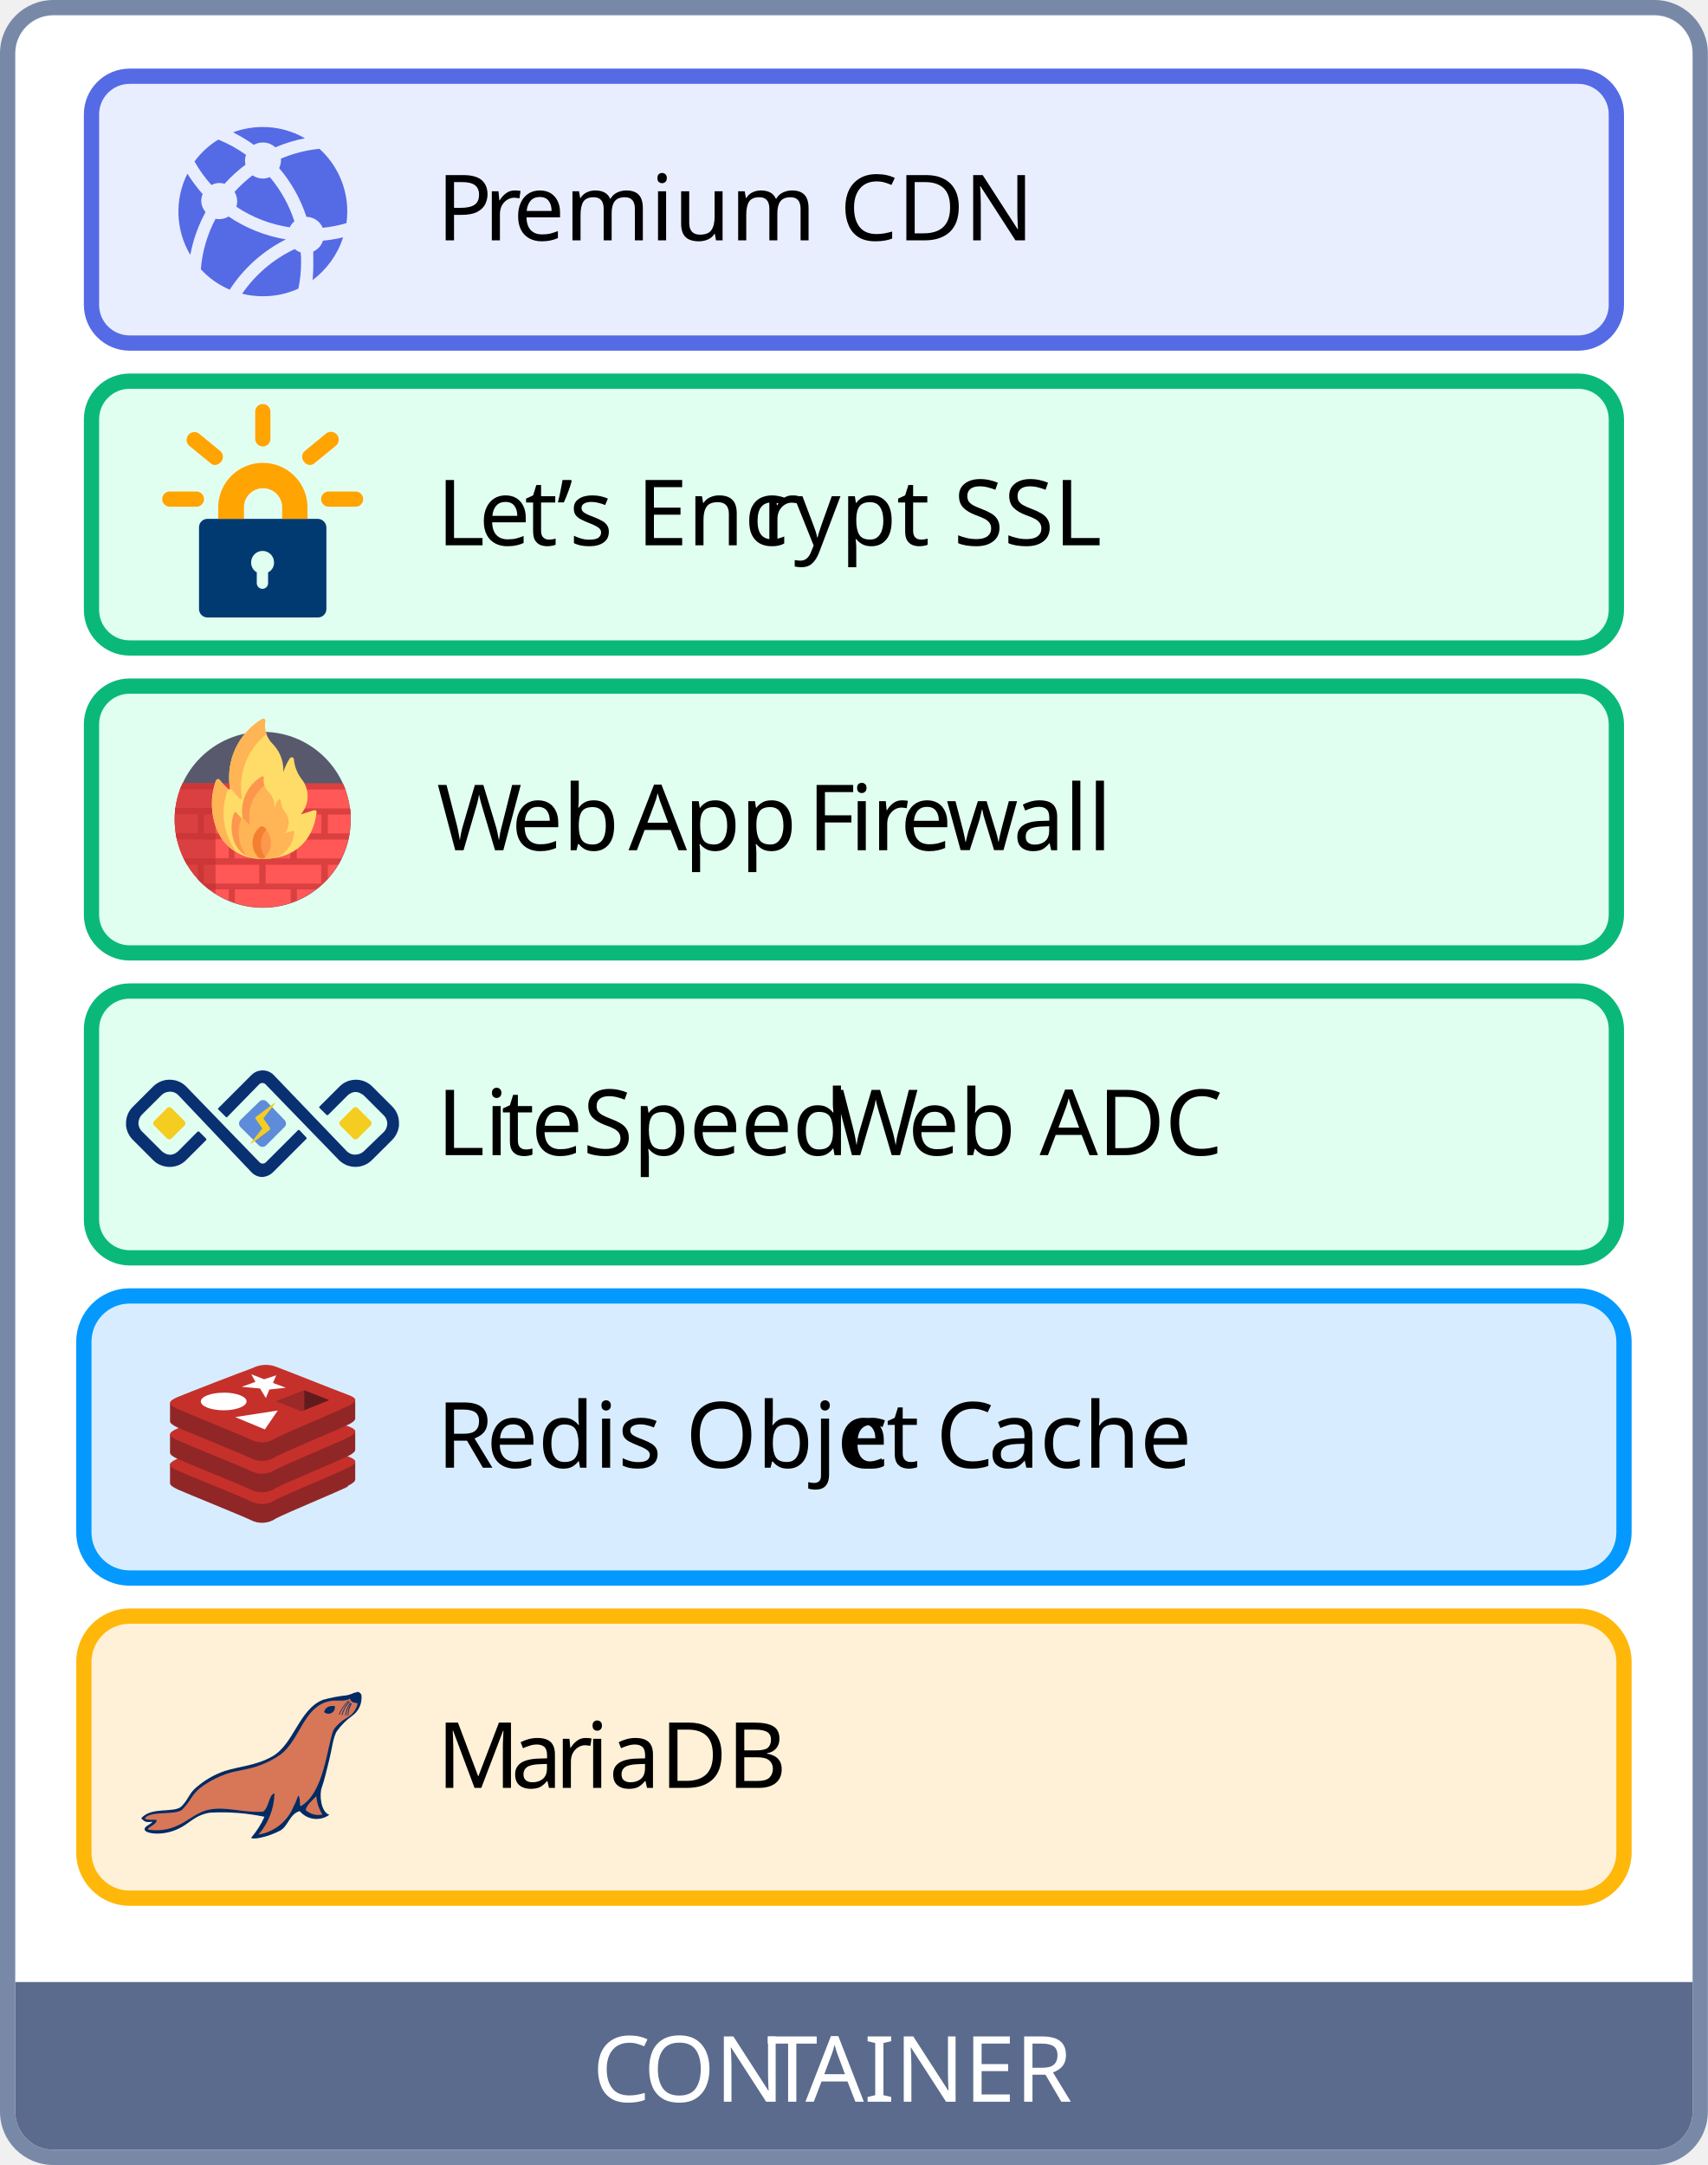
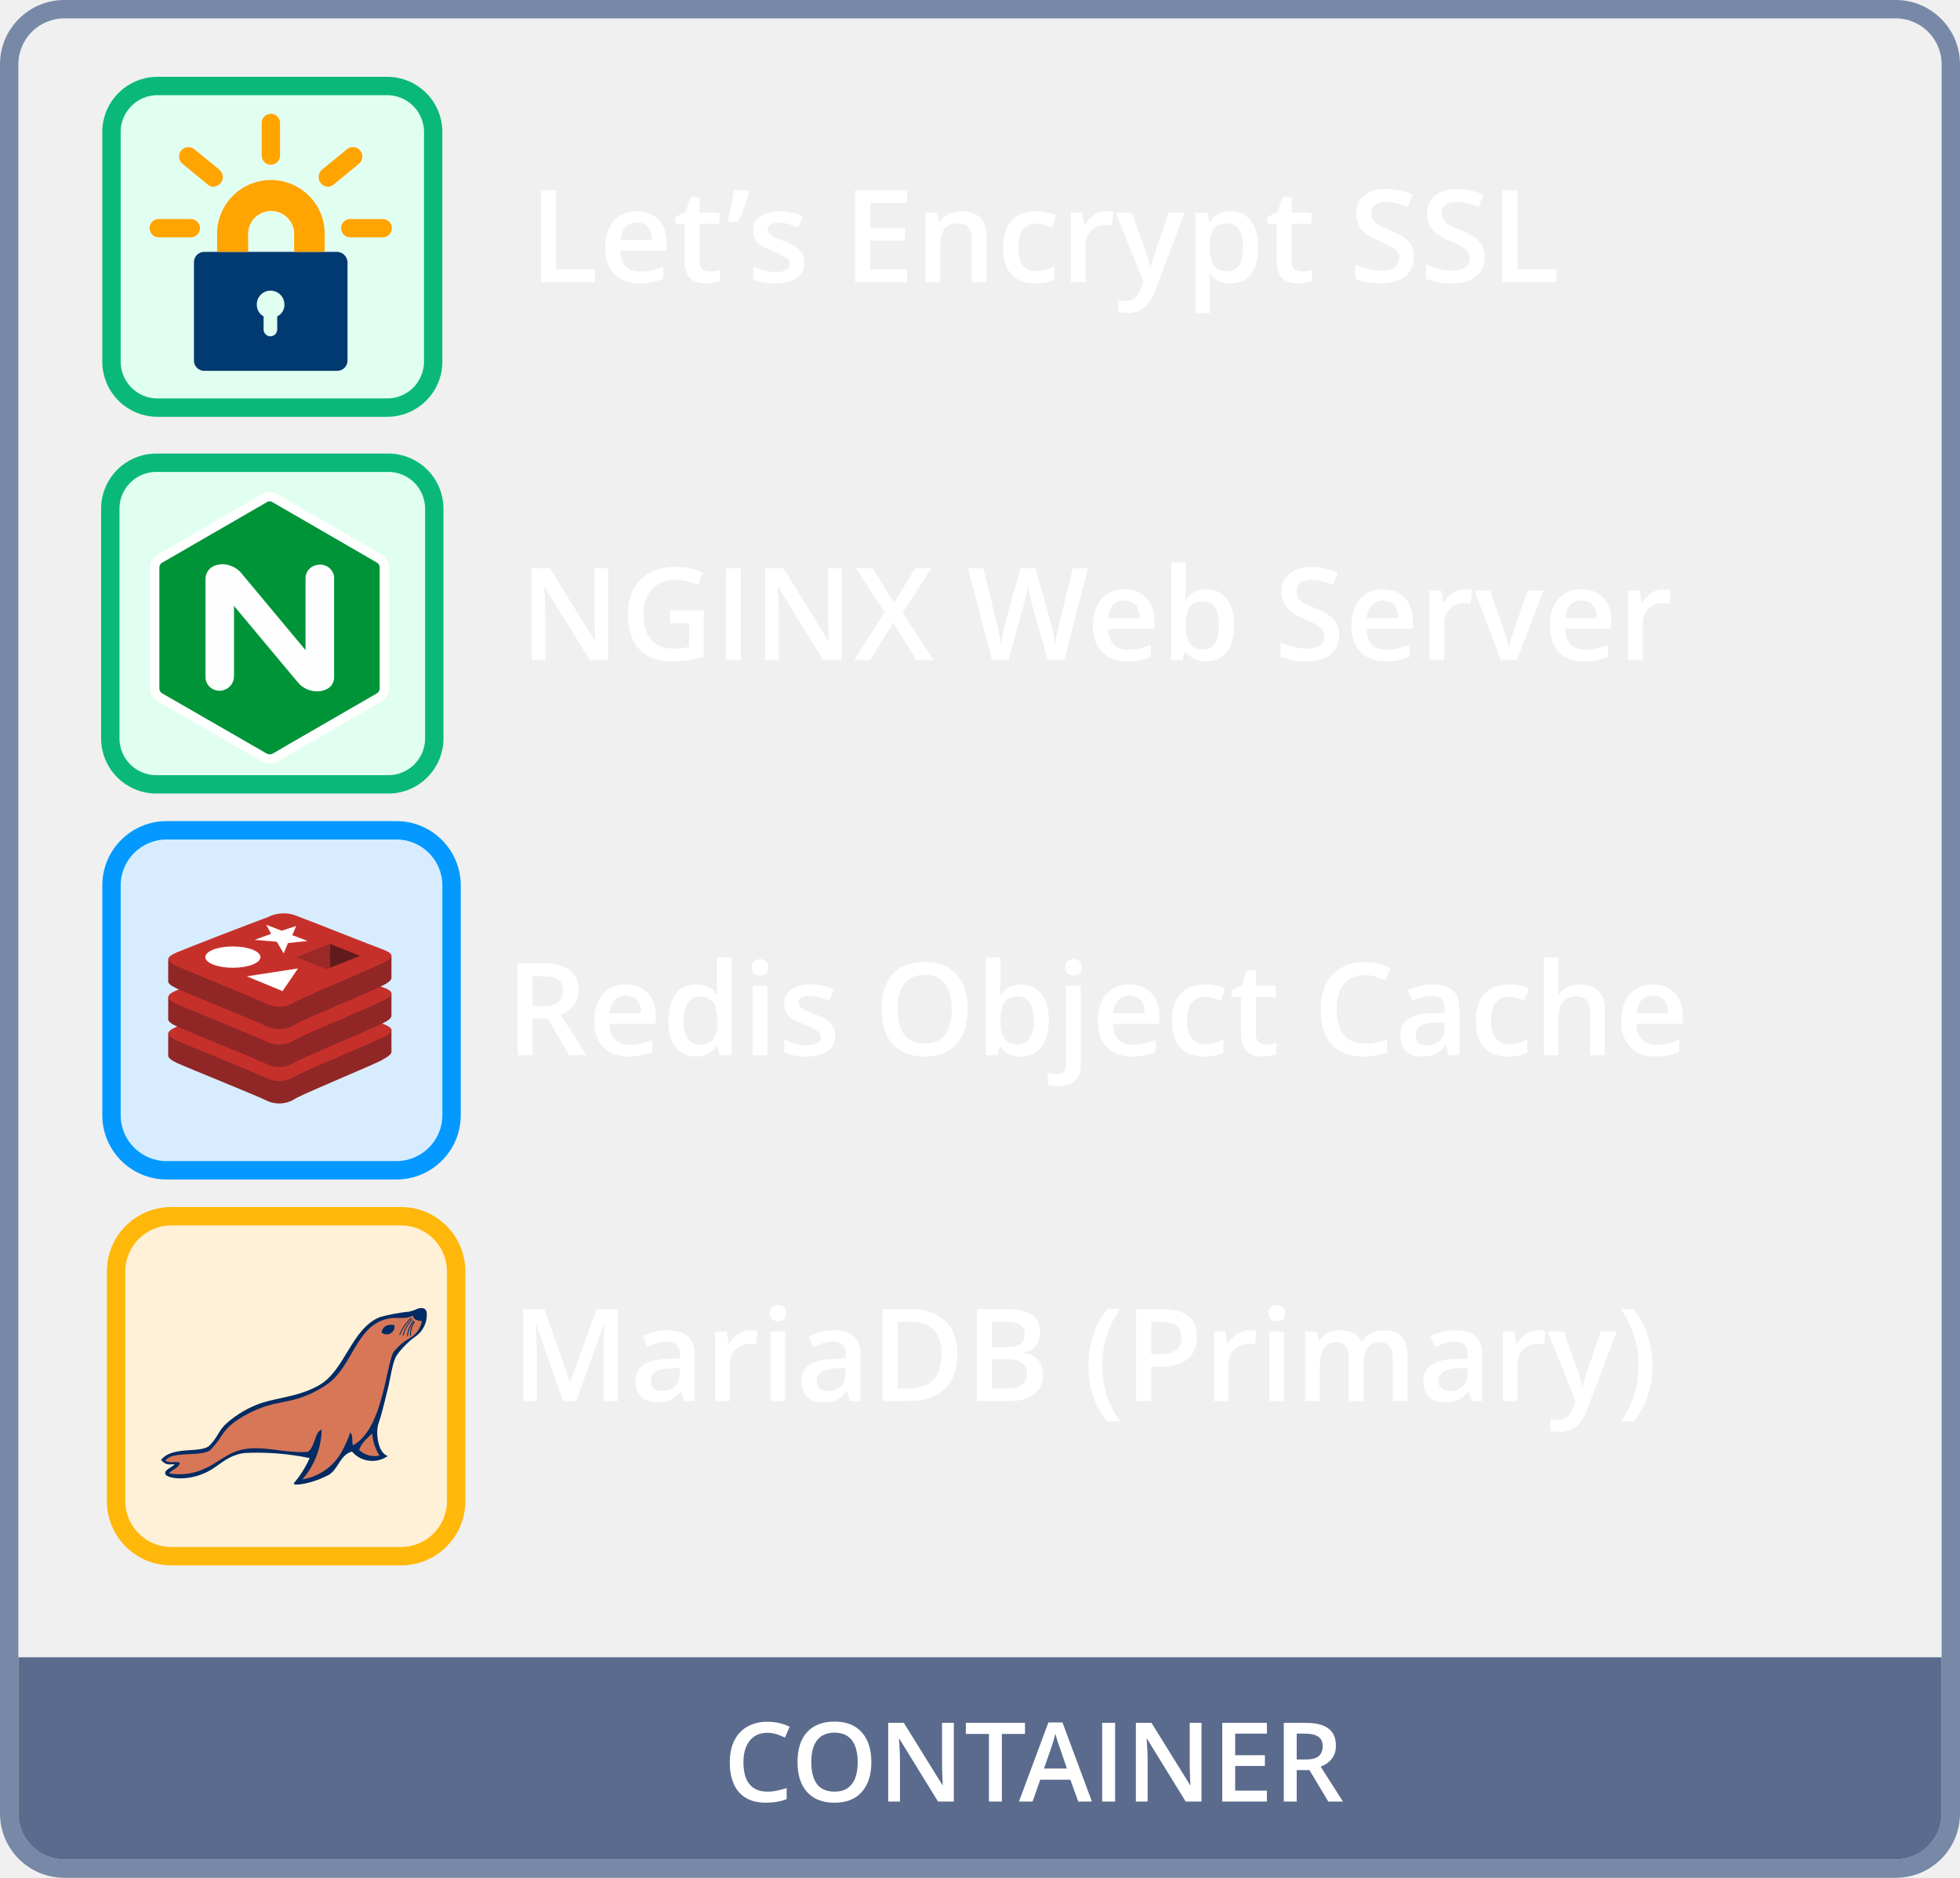
- <svg xmlns="http://www.w3.org/2000/svg" viewBox="0 0 224 284">
+ <svg xmlns="http://www.w3.org/2000/svg" viewBox="0 0 213.25 204.36">
  <defs>
-     <style>.cls-1,.cls-49{fill:#fff;}.cls-2{fill:#7889a8;}.cls-3{fill:#5b6b8d;}.cls-4{fill:#e9eeff;stroke:#556ae5;}.cls-4,.cls-9{stroke-miterlimit:10;stroke-width:2px;}.cls-49,.cls-5{font-size:12px;font-family:OpenSans-Regular, OpenSans Regular;}.cls-6{letter-spacing:-0.02em;}.cls-7{letter-spacing:-0.01em;}.cls-8{fill:#556ae5;}.cls-9{fill:#e1fff1;stroke:#0ab979;}.cls-10{letter-spacing:-0.01em;}.cls-11{letter-spacing:0.02em;}.cls-12{letter-spacing:-0.07em;}.cls-13{letter-spacing:0.03em;}.cls-14{letter-spacing:0em;}.cls-15{fill:#003a70;}.cls-16{fill:#ffa400;}.cls-17{letter-spacing:-0.03em;}.cls-18{letter-spacing:0em;}.cls-19{letter-spacing:-0.03em;}.cls-20{letter-spacing:0em;}.cls-21{letter-spacing:0em;}.cls-22{fill:#58596c;}.cls-23{fill:#ff5856;}.cls-24{fill:#db4040;}.cls-25{fill:#cc3636;}.cls-26{fill:#ffdc67;}.cls-27{fill:#ffb456;}.cls-28{fill:#fc974d;}.cls-29{fill:#f47f31;}.cls-30{letter-spacing:-0.01em;}.cls-31{letter-spacing:-0.04em;}.cls-32{fill:#5e8cda;}.cls-33{fill:#f5cd21;}.cls-34{fill:#093071;}.cls-35{fill:#d7edff;}.cls-36{fill:#0399ff;}.cls-37{letter-spacing:0em;}.cls-38{letter-spacing:0.01em;}.cls-39{letter-spacing:-0.01em;}.cls-40{fill:#912626;}.cls-41{fill:#c6302b;}.cls-42{fill:#621b1c;}.cls-43{fill:#9a2928;}.cls-44{fill:#fff1d7;}.cls-45{fill:#ffb70a;}.cls-46{letter-spacing:0.01em;}.cls-47{fill:#002b64;}.cls-48{fill:#d77758;}.cls-50{letter-spacing:-0.02em;}.cls-51{letter-spacing:-0.08em;}</style>
+     <style>.cls-1{fill:#7889a8;}.cls-2{fill:#5b6b8d;}.cls-3{fill:#e1fff1;stroke:#0ab979;stroke-miterlimit:10;stroke-width:2px;}.cls-17,.cls-18,.cls-4{fill:#fff;}.cls-5{fill:#003a70;}.cls-6{fill:#ffa400;}.cls-7{fill:#d7edff;}.cls-8{fill:#0399ff;}.cls-9{fill:#912626;}.cls-10{fill:#c6302b;}.cls-11{fill:#621b1c;}.cls-12{fill:#9a2928;}.cls-13{fill:#fff1d7;}.cls-14{fill:#ffb70a;}.cls-15{fill:#002b64;}.cls-16{fill:#d77758;}.cls-17{font-size:12px;}.cls-17,.cls-18{font-family:OpenSans-SemiBold, Open Sans;font-weight:600;}.cls-18{font-size:14px;}.cls-19{fill:#009438;}.cls-20{fill:#fefefe;}</style>
  </defs>
  <g id="Layer_2" data-name="Layer 2">
    <g id="Слой_1" data-name="Слой 1">
-       <rect class="cls-1" x="1" y="1" width="222" height="282" rx="6" />
-       <path class="cls-2" d="M217,2a5,5,0,0,1,5,5V277a5,5,0,0,1-5,5H7a5,5,0,0,1-5-5V7A5,5,0,0,1,7,2H217m0-2H7A7,7,0,0,0,0,7V277a7,7,0,0,0,7,7H217a7,7,0,0,0,7-7V7a7,7,0,0,0-7-7Z" />
-       <path class="cls-3" d="M2,260H222a0,0,0,0,1,0,0v17a5,5,0,0,1-5,5H7a5,5,0,0,1-5-5V260a0,0,0,0,1,0,0Z" />
-       <rect class="cls-4" x="12" y="10" width="200" height="35" rx="5" />
-       <text class="cls-5" transform="translate(57.3 31.53)">
-         <tspan class="cls-6">P</tspan>
-         <tspan class="cls-7" x="6.19" y="0">r</tspan>
-         <tspan x="10" y="0">emium CDN</tspan>
-       </text>
-       <path class="cls-8" d="M28.75,24a2.33,2.33,0,0,1,.7.11A19.49,19.49,0,0,1,32.2,21.6a2.35,2.35,0,0,1-.07-.54,2.27,2.27,0,0,1,.13-.75,17.1,17.1,0,0,0-3.63-2,11.11,11.11,0,0,0-3.12,2.87,17.42,17.42,0,0,0,2.22,3.09A2.32,2.32,0,0,1,28.75,24ZM26.39,26.4a2.43,2.43,0,0,1,.19-.94,19.8,19.8,0,0,1-2-2.68,11.11,11.11,0,0,0,.38,10.66,19,19,0,0,1,2-5.62A2.34,2.34,0,0,1,26.39,26.4Zm8.11-7.71a2.37,2.37,0,0,1,1.61.64A18.77,18.77,0,0,1,40,18.14a11.05,11.05,0,0,0-5.54-1.48,11.19,11.19,0,0,0-3.9.7A20.7,20.7,0,0,1,33.3,19,2.32,2.32,0,0,1,34.5,18.69ZM38,29.82a2.39,2.39,0,0,1,.61-.79,17.19,17.19,0,0,0-3.22-5.8,2.37,2.37,0,0,1-.92.19A2.41,2.41,0,0,1,33.12,23a18,18,0,0,0-2.36,2.17,2.4,2.4,0,0,1,.35,1.25,2.33,2.33,0,0,1-.11.7A17.14,17.14,0,0,0,38,29.82ZM41.09,33c0,.45,0,.9,0,1.35A20.66,20.66,0,0,1,41,36.73a11.21,11.21,0,0,0,4-5.6,17.74,17.74,0,0,1-2.64.44A2.36,2.36,0,0,1,41.09,33Zm-3.61-1.6a18.93,18.93,0,0,1-7.5-3,2.35,2.35,0,0,1-1.23.35,2.44,2.44,0,0,1-.48-.05,17.11,17.11,0,0,0-1.93,6.62A11,11,0,0,0,30.13,38,18.85,18.85,0,0,1,37.48,31.41Zm4.43-11.88a17.12,17.12,0,0,0-5.06,1.29,1.93,1.93,0,0,1,0,.24,2.36,2.36,0,0,1-.24,1,18.89,18.89,0,0,1,3.58,6.39,2.39,2.39,0,0,1,2.14,1.44,17,17,0,0,0,3.11-.61,11.2,11.2,0,0,0,.11-1.55A11.09,11.09,0,0,0,41.91,19.53ZM38.66,32.67a17.34,17.34,0,0,0-6.9,5.86,10.83,10.83,0,0,0,2.69.33,11.1,11.1,0,0,0,4.69-1,17.23,17.23,0,0,0,.35-3.47c0-.43,0-.85-.05-1.27A2.27,2.27,0,0,1,38.66,32.67Z" />
-       <rect class="cls-9" x="12" y="50" width="200" height="35" rx="5" />
-       <text class="cls-5" transform="translate(57.3 71.53)">
-         <tspan class="cls-10">L</tspan>
-         <tspan x="5.5" y="0">e</tspan>
-         <tspan class="cls-11" x="11.51" y="0">t</tspan>
-         <tspan class="cls-12" x="15.73" y="0">’</tspan>
-         <tspan x="17.35" y="0">s Enc</tspan>
-         <tspan class="cls-13" x="42.59" y="0">r</tspan>
-         <tspan class="cls-14" x="46.81" y="0">ypt SSL</tspan>
-       </text>
-       <path class="cls-1" d="M41.68,68.06H40.33V66.33a5.86,5.86,0,0,0-11.71,0v1.73H27.23a1.11,1.11,0,0,0-1.13,1.13V79.87A1.11,1.11,0,0,0,27.23,81H41.68a1.11,1.11,0,0,0,1.13-1.13V69.19A1.15,1.15,0,0,0,41.68,68.06Zm-6.52,7v1.44a.74.74,0,1,1-1.48,0V75.08a1.47,1.47,0,0,1-.74-1.31,1.48,1.48,0,0,1,3,0A1.39,1.39,0,0,1,35.16,75.08Zm-3.19-7V66.33a2.51,2.51,0,0,1,5,0v1.73Z" />
-       <path class="cls-1" d="M26.78,65.45a1,1,0,0,0-1-1H22.27a1,1,0,0,0,0,2h3.49A1,1,0,0,0,26.78,65.45Z" />
-       <path class="cls-1" d="M27.6,60.72a.87.87,0,0,0,.63.25,1.17,1.17,0,0,0,.81-.39,1,1,0,0,0-.14-1.44l-2.75-2.26a1,1,0,1,0-1.3,1.59Z" />
-       <path class="cls-1" d="M34.47,58.57a1,1,0,0,0,1-1V54a1,1,0,0,0-2,0v3.53A1,1,0,0,0,34.47,58.57Z" />
-       <path class="cls-1" d="M40.68,61a1,1,0,0,0,.67-.25l2.75-2.25a1,1,0,1,0-1.31-1.59L40,59.14a1,1,0,0,0-.14,1.44A1,1,0,0,0,40.68,61Z" />
-       <path class="cls-1" d="M46.64,64.43H43.11a1,1,0,0,0,0,2h3.53a1,1,0,0,0,0-2Z" />
-       <path class="cls-15" d="M41.68,68.06H27.23a1.11,1.11,0,0,0-1.13,1.13V79.87A1.11,1.11,0,0,0,27.23,81H41.68a1.11,1.11,0,0,0,1.13-1.13V69.19A1.15,1.15,0,0,0,41.68,68.06Zm-6.52,7v1.44a.74.74,0,1,1-1.48,0V75.08a1.46,1.46,0,0,1-.74-1.31,1.48,1.48,0,0,1,3,0A1.38,1.38,0,0,1,35.16,75.08Z" />
-       <path class="cls-16" d="M40.33,68.06H37V66.33a2.51,2.51,0,0,0-5,0v1.73H28.62V66.33a5.86,5.86,0,0,1,11.71,0Z" />
-       <path class="cls-16" d="M25.76,66.47H22.27a1,1,0,0,1,0-2h3.49a1,1,0,1,1,0,2Z" />
-       <path class="cls-16" d="M28.23,61a.87.87,0,0,1-.63-.25l-2.75-2.25a1,1,0,1,1,1.3-1.59l2.75,2.26A1,1,0,0,1,29,60.58,1.17,1.17,0,0,1,28.23,61Z" />
-       <path class="cls-16" d="M34.47,58.57a1,1,0,0,1-1-1V54a1,1,0,0,1,2,0v3.53A1,1,0,0,1,34.47,58.57Z" />
-       <path class="cls-16" d="M40.68,61a1,1,0,0,1-.78-.39A1,1,0,0,1,40,59.14l2.75-2.26a1,1,0,1,1,1.31,1.59l-2.75,2.25A1,1,0,0,1,40.68,61Z" />
-       <path class="cls-16" d="M46.64,66.47H43.11a1,1,0,0,1,0-2h3.53a1,1,0,0,1,0,2Z" />
-       <rect class="cls-9" x="12" y="90" width="200" height="35" rx="5" />
-       <text class="cls-5" transform="translate(57.3 111.53)">
-         <tspan class="cls-17">W</tspan>
-         <tspan x="9.76" y="0">eb </tspan>
-         <tspan class="cls-18" x="25.14" y="0">A</tspan>
-         <tspan class="cls-14" x="32.45" y="0">pp </tspan>
-         <tspan class="cls-19" x="48.65" y="0">F</tspan>
-         <tspan x="54.18" y="0">i</tspan>
-         <tspan class="cls-7" x="56.99" y="0">r</tspan>
-         <tspan class="cls-20" x="60.79" y="0">e</tspan>
-         <tspan class="cls-21" x="66.8" y="0">w</tspan>
-         <tspan x="75.59" y="0">all</tspan>
-       </text>
-       <path class="cls-22" d="M46,107.52A11.54,11.54,0,1,1,34.45,96,11.54,11.54,0,0,1,46,107.52Z" />
-       <path class="cls-23" d="M45.13,103.15H23.76a11.54,11.54,0,1,0,21.37,0Z" />
-       <path class="cls-24" d="M46,106.85c0-.28,0-.55-.07-.81h-7v-2.48h6.37q-.15-.42-.33-.81h-21q-.18.39-.33.81H30V106H23c0,.26-.06.53-.07.81h3v2.47H23.05c0,.28.1.55.16.82H30v2.47H24.09c.14.28.29.55.45.82h1.38v1.86a11.63,11.63,0,0,0,1.56,1.42H30v1.45q.4.16.81.3v-1.75h7.32v1.75q.41-.13.81-.3v-1.45h2.5A11.63,11.63,0,0,0,43,115.29v-1.86h1.38a9.27,9.27,0,0,0,.44-.82H38.92v-2.47h6.77c.06-.27.12-.54.16-.82H43v-2.47Zm-15.18-3.29h7.32V106H30.79Zm-4.06,5.76v-2.47H34v2.47ZM34,115.9H26.73v-2.47H34Zm-3.25-3.29v-2.47h7.32v2.47Zm11.38.82v2.47H34.85v-2.47Zm0-4.11H34.85v-2.47h7.32Z" />
-       <path class="cls-24" d="M28.27,103.34a1.11,1.11,0,0,1,0-.19H23.76a11.56,11.56,0,0,0,4.51,14.11Z" />
-       <path class="cls-25" d="M28.27,110.14v-.82H26.73v-2.47h1.54V106H23c0,.26-.06.53-.07.81h3v2.47H23.05c0,.28.1.55.16.82Z" />
-       <path class="cls-25" d="M28.27,103.34a.87.87,0,0,1,.23-.59H23.94q-.18.39-.33.81h4.66Z" />
-       <path class="cls-25" d="M28.27,115.9H26.73v-2.47h1.54v-.82H24.09c.14.28.29.55.45.82h1.38v1.86a11.63,11.63,0,0,0,1.56,1.42h.79Z" />
-       <path class="cls-26" d="M41.13,106.3l-1.69.53a3.58,3.58,0,0,0,.19-4.54,5,5,0,0,1-1.08-2.66A.29.29,0,0,0,38,99.5a7.08,7.08,0,0,0-.84,1.79h0a4.9,4.9,0,0,0-1.36-3.67,3.4,3.4,0,0,1-1-3,.26.26,0,0,0-.12-.29.29.29,0,0,0-.32,0,8.93,8.93,0,0,0-4.2,9.06h0c0,.26-.15.18-.21.13a7.32,7.32,0,0,1-1.13-1.2.26.26,0,0,0-.27-.11.27.27,0,0,0-.23.19,8.88,8.88,0,0,0,.64,7.44,6.26,6.26,0,0,0,5.62,2.82c4.2,0,6.5-2.54,6.93-6A.28.28,0,0,0,41.13,106.3Z" />
-       <path class="cls-27" d="M29.86,103.66a.3.3,0,0,1,.11-.14l0,0a7.32,7.32,0,0,1-1.13-1.2.26.26,0,0,0-.27-.11.27.27,0,0,0-.23.19c-1.2,3.35-.41,7.67,2.7,9.42A8.58,8.58,0,0,1,29.86,103.66Z" />
-       <path class="cls-27" d="M30.15,103.37a.31.31,0,0,1,0,.1.3.3,0,0,1,.23.11,7.36,7.36,0,0,0,1.13,1.21c.06,0,.21.12.21-.13h0a8.9,8.9,0,0,1,3.23-8.37,3.18,3.18,0,0,1-.15-1.68.26.26,0,0,0-.12-.29.29.29,0,0,0-.32,0,8.93,8.93,0,0,0-4.2,9.06Z" />
-       <path class="cls-27" d="M38.34,109l-1,.32a2.15,2.15,0,0,0,.1-2.71A3,3,0,0,1,36.8,105a.17.17,0,0,0-.31-.08A3.93,3.93,0,0,0,36,106h0a2.91,2.91,0,0,0-.81-2.18,2,2,0,0,1-.58-1.78.2.2,0,0,0-.07-.18.17.17,0,0,0-.19,0,5.3,5.3,0,0,0-2.5,5.4h0c0,.15-.11.08-.13.07a4,4,0,0,1-.67-.72.17.17,0,0,0-.3.05c-.77,2.15-.16,4.91,2,5.79a7.89,7.89,0,0,0,1.85.2,9.52,9.52,0,0,0,1.34-.09,3.8,3.8,0,0,0,2.65-3.38A.17.17,0,0,0,38.34,109Z" />
-       <path class="cls-28" d="M32,111.86a5.34,5.34,0,0,1-.38-4.43.2.2,0,0,1,.09-.09l-.05,0a4,4,0,0,1-.67-.72.17.17,0,0,0-.3.05c-.71,2-.25,4.54,1.59,5.59A3.73,3.73,0,0,1,32,111.86Z" />
-       <path class="cls-28" d="M31.81,107.25a.56.56,0,0,1,0,.07.16.16,0,0,1,.14.07,4.46,4.46,0,0,0,.68.71s.13.09.12-.06a5.32,5.32,0,0,1,1.92-5,1.88,1.88,0,0,1-.09-1,.2.2,0,0,0-.07-.18.17.17,0,0,0-.19,0,5.3,5.3,0,0,0-2.5,5.4Z" />
-       <path class="cls-28" d="M34.69,108.54a.49.49,0,0,0-.64,0,2.7,2.7,0,0,0,0,4.06l0,0h.56l0,0a2.7,2.7,0,0,0,0-4.06Z" />
-       <path class="cls-29" d="M34.22,110.64a2.7,2.7,0,0,1,.73-1.85,3.07,3.07,0,0,0-.26-.25.49.49,0,0,0-.64,0,2.7,2.7,0,0,0,0,4.06l0,0h.56l0,0,.19-.18A2.67,2.67,0,0,1,34.22,110.64Z" />
-       <rect class="cls-9" x="12" y="130" width="200" height="35" rx="5" />
-       <text class="cls-5" transform="translate(57.3 151.53)">Li<tspan class="cls-30" x="8.47" y="0">t</tspan>
-         <tspan x="12.37" y="0">eSpeed</tspan>
-         <tspan class="cls-31" x="49.92" y="0"> </tspan>
-         <tspan class="cls-17" x="52.03" y="0">W</tspan>
-         <tspan x="61.79" y="0">eb ADC</tspan>
-       </text>
-       <path class="cls-32" d="M37.28,146.88a.66.66,0,0,1,0,1l-2.35,2.35a.68.68,0,0,1-1,0l-2.36-2.35a.68.68,0,0,1,0-1L34,144.52a.68.68,0,0,1,1,0Z" />
-       <path class="cls-33" d="M22.49,149.35a.4.4,0,0,1-.57,0l-1.71-1.71a.41.41,0,0,1,0-.58l1.71-1.71a.4.4,0,0,1,.57,0l1.72,1.71a.43.43,0,0,1,0,.58Z" />
-       <path class="cls-33" d="M46.91,149.35a.41.41,0,0,1-.58,0l-1.71-1.71a.41.41,0,0,1,0-.58l1.71-1.71a.41.41,0,0,1,.58,0l1.71,1.71a.41.41,0,0,1,0,.58Z" />
-       <path class="cls-34" d="M39.27,148.24a.14.14,0,0,0-.17,0l-4.23,4.23a.59.59,0,0,1-.82,0l-9.63-9.94a3.07,3.07,0,0,0-4.34,0l-2.65,2.65a3,3,0,0,0-.9,2.17c0,.1,0,.2,0,.3a3.1,3.1,0,0,0,.89,1.87l2.65,2.65a3.38,3.38,0,0,0,.35.31,3.13,3.13,0,0,0,3,.37,3.16,3.16,0,0,0,1-.68l2.63-2.62a.16.16,0,0,0,0-.09.11.11,0,0,0,0-.08l-.94-.94a.17.17,0,0,0-.19,0L23.38,151a1.61,1.61,0,0,1-.36.27,1.34,1.34,0,0,1-1.42,0,1.48,1.48,0,0,1-.43-.31l-2.55-2.54a1.54,1.54,0,0,1-.36-.57,1.27,1.27,0,0,1-.05-.88,1.57,1.57,0,0,1,.41-.76l2.55-2.54a1.49,1.49,0,0,1,.95-.45,1.23,1.23,0,0,1,.43,0,1.49,1.49,0,0,1,.83.43L33,153.79a2,2,0,0,0,1.42.61h0a2.25,2.25,0,0,0,.36-.06,2.16,2.16,0,0,0,.55-.21,2.25,2.25,0,0,0,.49-.37l4.37-4.37a.14.14,0,0,0,0-.17Z" />
-       <path class="cls-34" d="M51.48,145.18l-2.65-2.65a3,3,0,0,0-2-.89h-.3a3,3,0,0,0-2,.89l-2.63,2.63a.11.11,0,0,0,0,.17l.94.93c0,.05.15,0,.19,0l2.54-2.54a1.69,1.69,0,0,1,.36-.27,1.33,1.33,0,0,1,1.41,0,1.4,1.4,0,0,1,.44.31l2.54,2.54a1.44,1.44,0,0,1,.37.57,1.3,1.3,0,0,1,.05.89,1.48,1.48,0,0,1-.42.75L47.74,151a1.6,1.6,0,0,1-1,.45,1.48,1.48,0,0,1-.42,0,1.62,1.62,0,0,1-.83-.43L35.88,141a2,2,0,0,0-.4-.31,2,2,0,0,0-.83-.27h-.39A2,2,0,0,0,33,141l-4.37,4.37a.1.1,0,0,0,0,.16l1,1a.12.12,0,0,0,.17,0L34,142.23a.59.59,0,0,1,.82,0l9.63,9.94a3.07,3.07,0,0,0,4.34,0l2.65-2.64a3.16,3.16,0,0,0,.89-1.88c0-.1,0-.2,0-.3A3,3,0,0,0,51.48,145.18Z" />
-       <path class="cls-33" d="M32.88,150.05l0,0s0,0,0-.09l1.48-1.88a.11.11,0,0,0,0-.11l-.83-1.2a.17.17,0,0,1,0-.23L36,144.68a.11.11,0,0,1,.07,0,.05.05,0,0,1,0,0s0,0,0,.09l-1.48,1.88a.12.12,0,0,0,0,.13l.82,1.17c0,.05,0,.19,0,.24L33,150l-.06,0Z" />
-       <path class="cls-34" d="M35.11,154a2.47,2.47,0,0,1-.52.18A2.47,2.47,0,0,0,35.11,154Z" />
-       <rect class="cls-35" x="11" y="170" width="202" height="37" rx="6" />
-       <path class="cls-36" d="M207,171a5,5,0,0,1,5,5v25a5,5,0,0,1-5,5H17a5,5,0,0,1-5-5V176a5,5,0,0,1,5-5H207m0-2H17a7,7,0,0,0-7,7v25a7,7,0,0,0,7,7H207a7,7,0,0,0,7-7V176a7,7,0,0,0-7-7Z" />
-       <text class="cls-5" transform="translate(57.3 192.53)">
-         <tspan class="cls-37">R</tspan>
-         <tspan x="6.5" y="0">edis Obje</tspan>
-         <tspan class="cls-38" x="53.41" y="0">c</tspan>
-         <tspan x="58.94" y="0">t </tspan>
-         <tspan class="cls-39" x="65.46" y="0">C</tspan>
-         <tspan class="cls-14" x="72.33" y="0">ache</tspan>
-       </text>
-       <path class="cls-40" d="M45.64,195c-1.29.67-8,3.43-9.43,4.18a3.22,3.22,0,0,1-3.36.2c-1.12-.54-8.27-3.43-9.55-4-.65-.31-1-.57-1-.82V192s9.3-2,10.81-2.56a3.8,3.8,0,0,1,3.3-.09c1.27.47,8.91,1.84,10.18,2.31,0,0,0,2.19,0,2.42s-.29.5-1,.85" />
-       <path class="cls-41" d="M45.64,192.53c-1.29.67-8,3.43-9.43,4.18a3.22,3.22,0,0,1-3.36.2c-1.12-.54-8.27-3.43-9.55-4s-1.32-1-.05-1.54,8.36-3.28,9.87-3.82a3.8,3.8,0,0,1,3.3-.09c1.27.47,7.95,3.13,9.21,3.59s1.31.84,0,1.52" />
-       <path class="cls-40" d="M45.64,191c-1.29.67-8,3.43-9.43,4.18a3.22,3.22,0,0,1-3.36.2c-1.12-.54-8.27-3.43-9.55-4-.65-.31-1-.57-1-.82v-2.45s9.3-2,10.81-2.56a3.8,3.8,0,0,1,3.3-.09c1.27.46,8.91,1.84,10.18,2.31,0,0,0,2.19,0,2.41s-.29.51-1,.86" />
-       <path class="cls-41" d="M45.64,188.56c-1.29.67-8,3.43-9.43,4.18a3.22,3.22,0,0,1-3.36.2c-1.12-.54-8.27-3.43-9.55-4s-1.32-1-.05-1.54,8.36-3.28,9.87-3.82a3.8,3.8,0,0,1,3.3-.09c1.27.47,7.95,3.13,9.21,3.59s1.31.84,0,1.52h0" />
-       <path class="cls-40" d="M45.64,186.88c-1.29.67-8,3.43-9.43,4.18a3.22,3.22,0,0,1-3.36.2c-1.12-.54-8.27-3.43-9.55-4-.65-.31-1-.57-1-.81V184s9.3-2,10.81-2.56a3.8,3.8,0,0,1,3.3-.09c1.27.47,8.91,1.84,10.18,2.31,0,0,0,2.19,0,2.42s-.29.51-1,.85" />
-       <path class="cls-41" d="M45.64,184.44c-1.29.67-8,3.43-9.43,4.18a3.22,3.22,0,0,1-3.36.2c-1.12-.54-8.27-3.43-9.55-4s-1.32-1-.05-1.54,8.36-3.28,9.87-3.82a3.83,3.83,0,0,1,3.3-.09c1.27.47,7.95,3.13,9.21,3.59s1.31.84,0,1.52" />
-       <path class="cls-1" d="M37.42,182.05l-2.09.22-.46,1.12-.76-1.25-2.41-.22,1.8-.65-.54-1,1.68.66,1.59-.52-.43,1,1.62.6" />
-       <path class="cls-1" d="M34.74,187.51l-3.89-1.62,5.58-.86-1.69,2.48" />
-       <path class="cls-1" d="M29.34,182.68c1.65,0,3,.51,3,1.15S31,185,29.34,185s-3-.52-3-1.16,1.33-1.15,3-1.15" />
-       <path class="cls-42" d="M39.89,182.36l3.3,1.3L39.89,185v-2.61" />
-       <path class="cls-43" d="M36.23,183.8l3.66-1.44V185l-.36.14-3.3-1.31" />
-       <rect class="cls-44" x="11" y="212" width="202" height="37" rx="6" />
-       <path class="cls-45" d="M207,213a5,5,0,0,1,5,5v25a5,5,0,0,1-5,5H17a5,5,0,0,1-5-5V218a5,5,0,0,1,5-5H207m0-2H17a7,7,0,0,0-7,7v25a7,7,0,0,0,7,7H207a7,7,0,0,0,7-7V218a7,7,0,0,0-7-7Z" />
-       <text class="cls-5" transform="translate(57.3 234.53)">
-         <tspan class="cls-46">M</tspan>
-         <tspan x="9.72" y="0">a</tspan>
-         <tspan class="cls-37" x="15.5" y="0">r</tspan>
-         <tspan x="19.48" y="0">iaDB</tspan>
-       </text>
-       <path class="cls-47" d="M46.8,222c-.45,0-.3.14-1.27.38a19.54,19.54,0,0,0-3.22.61c-3.13,1.31-3.76,5.81-6.61,7.42-2.13,1.2-4.28,1.29-6.21,1.9a11.26,11.26,0,0,0-3.81,2.21c-.89.77-.92,1.44-1.85,2.41s-4,0-5.31,1.6c.43.43.62.56,1.48.44-.18.34-1.22.62-1,1.11s2.74.87,5-.51c1.06-.64,1.91-1.57,3.57-1.79a27.38,27.38,0,0,1,7.12.54A11.3,11.3,0,0,1,33,241c-.19.2.37.22,1,.1a10,10,0,0,0,2.81-1c1-.61,1.21-2.18,2.5-2.52a2.88,2.88,0,0,0,3.89.48c-1.07-.3-1.36-2.57-1-3.56s.68-2.46,1-3.71.5-3,1-3.72a8.79,8.79,0,0,1,2-2,2.9,2.9,0,0,0,1.22-2.48.58.58,0,0,0-.64-.65Z" />
-       <path class="cls-48" d="M19.44,240a6.44,6.44,0,0,0,3.94-.57c1.11-.48,2.19-1.48,3.5-1.9,1.94-.62,4.06,0,6.12.12a9.36,9.36,0,0,0,1.5,0c.77-.47.75-2.24,1.5-2.4a8.55,8.55,0,0,1-2.1,5.41,6,6,0,0,0,4.49-3.43,12.67,12.67,0,0,0,.72-1.68c.32.24.14,1,.3,1.4,1.55-.86,2.43-2.83,3-4.81.67-2.3,1-4.63,1.39-5.31a5.65,5.65,0,0,1,1.7-1.5,2.72,2.72,0,0,0,1.41-1.91c-.73-.07-.9-.23-1-.6a2.17,2.17,0,0,1-1.07.26c-.33,0-.69,0-1.13,0-3.64.37-4.1,4.38-6.43,6.66a6.09,6.09,0,0,1-.55.46,11.44,11.44,0,0,1-2.74,1.4c-1.49.57-2.91.61-4.31,1.1a12.59,12.59,0,0,0-2.91,1.46c-.21.15-.41.29-.6.44a6,6,0,0,0-1.13,1.32,8.92,8.92,0,0,1-1.12,1.44c-.77.75-3.66.22-4.67.92a.75.75,0,0,0-.27.29c.56.25.93.09,1.56.16.09.61-1.31,1-1.11,1.25Z" />
-       <path class="cls-48" d="M41.49,235.62a5.28,5.28,0,0,0,.8,2.41,2.49,2.49,0,0,1-2.21-.6C40.24,236.72,41.07,236.07,41.49,235.62Z" />
-       <path class="cls-47" d="M42.51,224.59a.85.85,0,0,0,1.4-.8C43.11,223.73,42.65,224,42.51,224.59Z" />
-       <path class="cls-47" d="M46.1,223.56a2.59,2.59,0,0,0-.4,1.38c0,.13-.09.22-.09,0a2.71,2.71,0,0,1,.39-1.43C46.1,223.37,46.15,223.43,46.1,223.56Z" />
-       <path class="cls-47" d="M46,223.45a3.23,3.23,0,0,0-.61,1.5c0,.12-.12.2-.1,0a3.28,3.28,0,0,1,.62-1.54C46,223.26,46,223.33,46,223.45Z" />
-       <path class="cls-47" d="M45.84,223.3a3.79,3.79,0,0,0-.91,1.58c0,.13-.13.2-.1,0a4.18,4.18,0,0,1,.91-1.63C45.86,223.12,45.91,223.19,45.84,223.3Z" />
-       <path class="cls-47" d="M45.73,223.14a5.27,5.27,0,0,0-1.16,1.7c0,.12-.16.17-.1,0a5.5,5.5,0,0,1,1.17-1.73c.14-.13.17-.05.09,0Z" />
-       <text class="cls-49" transform="translate(77.7 275.7)">
-         <tspan class="cls-50">C</tspan>
-         <tspan x="6.71" y="0">ON</tspan>
-         <tspan class="cls-51" x="22.87" y="0">T</tspan>
-         <tspan x="27.94" y="0">AINER</tspan>
-       </text>
+       <path class="cls-1" d="M206.25,2a5,5,0,0,1,5,5V197.36a5,5,0,0,1-5,5H7a5,5,0,0,1-5-5V7A5,5,0,0,1,7,2H206.25m0-2H7A7,7,0,0,0,0,7V197.36a7,7,0,0,0,7,7H206.25a7,7,0,0,0,7-7V7a7,7,0,0,0-7-7Z" />
+       <path class="cls-2" d="M2,180.36H211.25a0,0,0,0,1,0,0v17a5,5,0,0,1-5,5H7a5,5,0,0,1-5-5v-17A0,0,0,0,1,2,180.36Z" />
+       <rect class="cls-3" x="12.13" y="9.36" width="35" height="35" rx="5" />
+       <path class="cls-4" d="M36.68,27.41H35.33V25.69a5.86,5.86,0,1,0-11.71,0v1.72H22.23a1.12,1.12,0,0,0-1.13,1.13V39.23a1.12,1.12,0,0,0,1.13,1.13H36.68a1.12,1.12,0,0,0,1.13-1.13V28.54A1.16,1.16,0,0,0,36.68,27.41Zm-6.52,7v1.45a.74.74,0,0,1-1.48,0V34.43a1.44,1.44,0,0,1-.74-1.3,1.48,1.48,0,0,1,3,0A1.37,1.37,0,0,1,30.16,34.43Zm-3.19-7V25.69a2.51,2.51,0,1,1,5,0v1.72Z" />
+       <path class="cls-4" d="M21.78,24.81a1,1,0,0,0-1-1H17.27a1,1,0,0,0,0,2h3.49A1,1,0,0,0,21.78,24.81Z" />
+       <path class="cls-4" d="M22.6,20.08a.87.87,0,0,0,.63.25,1.17,1.17,0,0,0,.81-.39,1.06,1.06,0,0,0-.14-1.45l-2.75-2.25a1,1,0,1,0-1.3,1.58Z" />
+       <path class="cls-4" d="M29.47,17.93a1,1,0,0,0,1-1V13.38a1,1,0,1,0-2,0v3.53A1,1,0,0,0,29.47,17.93Z" />
+       <path class="cls-4" d="M35.68,20.33a1,1,0,0,0,.67-.25l2.75-2.26a1,1,0,1,0-1.31-1.58L35,18.49a1.06,1.06,0,0,0-.14,1.45A1,1,0,0,0,35.68,20.33Z" />
+       <path class="cls-4" d="M41.64,23.78H38.11a1,1,0,0,0,0,2h3.53a1,1,0,0,0,0-2Z" />
+       <path class="cls-5" d="M36.68,27.41H22.23a1.12,1.12,0,0,0-1.13,1.13V39.23a1.12,1.12,0,0,0,1.13,1.13H36.68a1.12,1.12,0,0,0,1.13-1.13V28.54A1.16,1.16,0,0,0,36.68,27.41Zm-6.52,7v1.45a.74.74,0,0,1-1.48,0V34.43a1.44,1.44,0,0,1-.74-1.3,1.48,1.48,0,0,1,3,0A1.37,1.37,0,0,1,30.16,34.43Z" />
+       <path class="cls-6" d="M35.33,27.41H32V25.69a2.51,2.51,0,1,0-5,0v1.72H23.62V25.69a5.86,5.86,0,1,1,11.71,0Z" />
+       <path class="cls-6" d="M20.76,25.83H17.27a1,1,0,0,1,0-2h3.49a1,1,0,0,1,0,2Z" />
+       <path class="cls-6" d="M23.23,20.33a.87.87,0,0,1-.63-.25l-2.75-2.26a1,1,0,1,1,1.3-1.58l2.75,2.25A1.06,1.06,0,0,1,24,19.94,1.17,1.17,0,0,1,23.23,20.33Z" />
+       <path class="cls-6" d="M29.47,17.93a1,1,0,0,1-1-1V13.38a1,1,0,1,1,2,0v3.53A1,1,0,0,1,29.47,17.93Z" />
+       <path class="cls-6" d="M35.68,20.33a1,1,0,0,1-.78-.39A1.06,1.06,0,0,1,35,18.49l2.75-2.25a1,1,0,1,1,1.31,1.58l-2.75,2.26A1,1,0,0,1,35.68,20.33Z" />
+       <path class="cls-6" d="M41.64,25.83H38.11a1,1,0,0,1,0-2h3.53a1,1,0,0,1,0,2Z" />
+       <rect class="cls-3" x="12" y="50.36" width="35.25" height="35" rx="5" />
+       <rect class="cls-7" x="12.13" y="90.36" width="37" height="37" rx="6" />
+       <path class="cls-8" d="M43.13,91.36a5,5,0,0,1,5,5v25a5,5,0,0,1-5,5h-25a5,5,0,0,1-5-5v-25a5,5,0,0,1,5-5h25m0-2h-25a7,7,0,0,0-7,7v25a7,7,0,0,0,7,7h25a7,7,0,0,0,7-7v-25a7,7,0,0,0-7-7Z" />
+       <path class="cls-9" d="M41.64,115.33c-1.29.67-8,3.43-9.43,4.18a3.21,3.21,0,0,1-3.36.19c-1.12-.54-8.27-3.42-9.55-4-.65-.3-1-.56-1-.81V112.4s9.3-2,10.81-2.57a3.87,3.87,0,0,1,3.3-.09c1.27.47,8.91,1.85,10.18,2.31,0,0,0,2.2,0,2.42s-.29.51-1,.86" />
+       <path class="cls-10" d="M41.64,112.89c-1.29.67-8,3.43-9.43,4.18a3.21,3.21,0,0,1-3.36.19c-1.12-.54-8.27-3.42-9.55-4s-1.32-1-.05-1.53,8.36-3.28,9.87-3.82a3.8,3.8,0,0,1,3.3-.09c1.27.47,7.95,3.12,9.21,3.59s1.31.84,0,1.52" />
+       <path class="cls-9" d="M41.64,111.35c-1.29.68-8,3.44-9.43,4.18a3.19,3.19,0,0,1-3.36.2c-1.12-.54-8.27-3.42-9.55-4-.65-.3-1-.56-1-.81v-2.45s9.3-2,10.81-2.57a3.83,3.83,0,0,1,3.3-.09c1.27.47,8.91,1.85,10.18,2.31,0,0,0,2.19,0,2.42s-.29.51-1,.85" />
+       <path class="cls-10" d="M41.64,108.91c-1.29.68-8,3.44-9.43,4.18a3.19,3.19,0,0,1-3.36.2c-1.12-.54-8.27-3.42-9.55-4s-1.32-1-.05-1.53,8.36-3.28,9.87-3.82a3.8,3.8,0,0,1,3.3-.09c1.27.47,7.95,3.12,9.21,3.58s1.31.85,0,1.52h0" />
+       <path class="cls-9" d="M41.64,107.24c-1.29.67-8,3.43-9.43,4.18a3.21,3.21,0,0,1-3.36.19c-1.12-.54-8.27-3.42-9.55-4-.65-.3-1-.56-1-.81v-2.45s9.3-2,10.81-2.56a3.83,3.83,0,0,1,3.3-.1c1.27.47,8.91,1.85,10.18,2.31,0,0,0,2.2,0,2.42s-.29.51-1,.86" />
+       <path class="cls-10" d="M41.64,104.8c-1.29.67-8,3.43-9.43,4.18a3.21,3.21,0,0,1-3.36.19c-1.12-.54-8.27-3.42-9.55-4s-1.32-1-.05-1.53,8.36-3.28,9.87-3.82a3.8,3.8,0,0,1,3.3-.09c1.27.47,7.95,3.12,9.21,3.59s1.31.84,0,1.52" />
+       <path class="cls-4" d="M33.42,102.41l-2.09.22-.46,1.12-.76-1.26-2.41-.21,1.8-.65-.54-1,1.68.66,1.59-.52-.43,1,1.62.61" />
+       <path class="cls-4" d="M30.74,107.86l-3.89-1.61,5.58-.86-1.69,2.47" />
+       <path class="cls-4" d="M25.34,103c1.65,0,3,.52,3,1.16s-1.33,1.16-3,1.16-3-.52-3-1.16,1.33-1.16,3-1.16" />
+       <path class="cls-11" d="M35.89,102.72l3.3,1.3-3.3,1.31v-2.61" />
+       <path class="cls-12" d="M32.23,104.16l3.66-1.44v2.61l-.36.14-3.3-1.31" />
+       <rect class="cls-13" x="12.63" y="132.36" width="37" height="37" rx="6" />
+       <path class="cls-14" d="M43.63,133.36a5,5,0,0,1,5,5v25a5,5,0,0,1-5,5h-25a5,5,0,0,1-5-5v-25a5,5,0,0,1,5-5h25m0-2h-25a7,7,0,0,0-7,7v25a7,7,0,0,0,7,7h25a7,7,0,0,0,7-7v-25a7,7,0,0,0-7-7Z" />
+       <path class="cls-15" d="M45.8,142.36c-.45,0-.3.14-1.27.38a19.48,19.48,0,0,0-3.22.6c-3.13,1.32-3.76,5.81-6.61,7.42-2.13,1.21-4.28,1.3-6.21,1.91a11.23,11.23,0,0,0-3.81,2.2c-.89.77-.92,1.45-1.85,2.41s-4,0-5.31,1.6c.43.44.62.56,1.48.45-.18.34-1.22.62-1,1.11s2.74.87,5-.51c1.06-.65,1.91-1.57,3.57-1.8a27.85,27.85,0,0,1,7.12.55,11.3,11.3,0,0,1-1.7,2.71c-.19.19.37.22,1,.1a10,10,0,0,0,2.81-1c1-.61,1.21-2.18,2.5-2.52a2.9,2.9,0,0,0,3.89.48c-1.07-.3-1.36-2.57-1-3.57s.68-2.46,1-3.71.5-3,1-3.71a8.86,8.86,0,0,1,2-2A2.89,2.89,0,0,0,46.44,143c0-.43-.23-.67-.64-.65Z" />
+       <path class="cls-16" d="M18.44,160.35a6.44,6.44,0,0,0,3.94-.57c1.11-.49,2.19-1.48,3.5-1.9,1.94-.62,4.06,0,6.12.12a9.36,9.36,0,0,0,1.5,0c.77-.48.75-2.25,1.5-2.41A8.55,8.55,0,0,1,32.9,161a6,6,0,0,0,4.49-3.42,12.81,12.81,0,0,0,.72-1.69c.32.25.14,1,.3,1.41,1.55-.87,2.43-2.83,3-4.82.67-2.3,1-4.63,1.39-5.31a5.75,5.75,0,0,1,1.7-1.49,2.74,2.74,0,0,0,1.41-1.91c-.73-.07-.9-.24-1-.6a2.17,2.17,0,0,1-1.07.26c-.33,0-.69,0-1.13,0-3.64.37-4.1,4.38-6.43,6.65a6.19,6.19,0,0,1-.55.47A11.41,11.41,0,0,1,33,152c-1.49.57-2.91.61-4.31,1.11a12.59,12.59,0,0,0-2.91,1.46c-.21.14-.41.29-.6.44a6,6,0,0,0-1.13,1.32,9.32,9.32,0,0,1-1.12,1.43c-.77.76-3.66.22-4.67.93a.8.8,0,0,0-.27.28c.56.26.93.1,1.56.17.09.61-1.31,1-1.11,1.25Z" />
+       <path class="cls-16" d="M40.49,156a5.28,5.28,0,0,0,.8,2.41,2.49,2.49,0,0,1-2.21-.6C39.24,157.08,40.07,156.43,40.49,156Z" />
+       <path class="cls-15" d="M41.51,145a.85.85,0,0,0,1.4-.8C42.11,144.08,41.65,144.36,41.51,145Z" />
+       <path class="cls-15" d="M45.1,143.91a2.67,2.67,0,0,0-.4,1.39c0,.13-.09.21-.09,0a2.68,2.68,0,0,1,.39-1.43C45.1,143.72,45.15,143.79,45.1,143.91Z" />
+       <path class="cls-15" d="M45,143.8a3.33,3.33,0,0,0-.61,1.51c0,.12-.12.2-.1,0a3.33,3.33,0,0,1,.62-1.55C45,143.61,45,143.69,45,143.8Z" />
+       <path class="cls-15" d="M44.84,143.66a3.79,3.79,0,0,0-.91,1.58c0,.12-.13.19-.1,0a4.2,4.2,0,0,1,.91-1.62C44.86,143.47,44.91,143.55,44.84,143.66Z" />
+       <path class="cls-15" d="M44.73,143.5a5.33,5.33,0,0,0-1.16,1.69c0,.12-.16.18-.1,0a5.27,5.27,0,0,1,1.17-1.73c.14-.13.17,0,.09.05Z" />
+       <text class="cls-17" transform="translate(78.7 196.06)">CONTAINER</text>
+       <text class="cls-18" transform="translate(57.55 30.7)">Let’s Encrypt SSL</text>
+       <text class="cls-18" transform="translate(56.53 71.84)">NGINX Web Server</text>
+       <text class="cls-18" transform="translate(55 114.84)">Redis Object Cache</text>
+       <text class="cls-18" transform="translate(55.61 152.47)">MariaDB (Primary)</text>
+       <text />
+       <path class="cls-19" d="M29.34,82.56a1.21,1.21,0,0,1-.59-.16L17.4,75.89a1.09,1.09,0,0,1-.56-1V61.78a1,1,0,0,1,.61-1l11.31-6.54a1.07,1.07,0,0,1,.58-.18,1,1,0,0,1,.55.16l11.39,6.56a1.11,1.11,0,0,1,.56,1V74.9a1.09,1.09,0,0,1-.56,1L31.5,81.56c-.51.31-1,.61-1.56.9A1.25,1.25,0,0,1,29.34,82.56Z" />
+       <path class="cls-4" d="M29.34,54.56a.51.51,0,0,1,.29.08L41,61.22a.61.61,0,0,1,.31.56V74.9a.62.62,0,0,1-.31.56l-9.78,5.65L29.7,82A.71.71,0,0,1,29,82L17.65,75.46a.59.59,0,0,1-.31-.54V61.78a.59.59,0,0,1,.33-.56L29,54.67a.57.57,0,0,1,.33-.11m0-1a1.62,1.62,0,0,0-.88.26L17.2,60.34a1.58,1.58,0,0,0-.86,1.46V74.92a1.58,1.58,0,0,0,.78,1.38l11.39,6.57a1.73,1.73,0,0,0,.84.23,1.72,1.72,0,0,0,.83-.22c.53-.29,1.06-.6,1.58-.91l9.77-5.65a1.62,1.62,0,0,0,.8-1.48V61.78a1.58,1.58,0,0,0-.81-1.43L30.15,53.78A1.48,1.48,0,0,0,29.34,53.56Z" />
+       <path class="cls-20" d="M25.46,65.93v7.63a1.58,1.58,0,0,1-1.55,1.61h-.06a1.52,1.52,0,0,1-1.29-.74,1.36,1.36,0,0,1-.2-.76V63.06a1.53,1.53,0,0,1,1-1.5,2.37,2.37,0,0,1,1.7,0,2.66,2.66,0,0,1,1.3.94l6.78,8.13a.88.88,0,0,0,.1.13V63a1.48,1.48,0,0,1,1.35-1.53,1.52,1.52,0,0,1,1.76,1.27v10.9A1.43,1.43,0,0,1,35.55,75a2.24,2.24,0,0,1-1.22.23,2.74,2.74,0,0,1-1.68-.71,9.45,9.45,0,0,1-.66-.76L25.51,66a.1.1,0,0,0-.05-.08Z" />
    </g>
  </g>
</svg>
